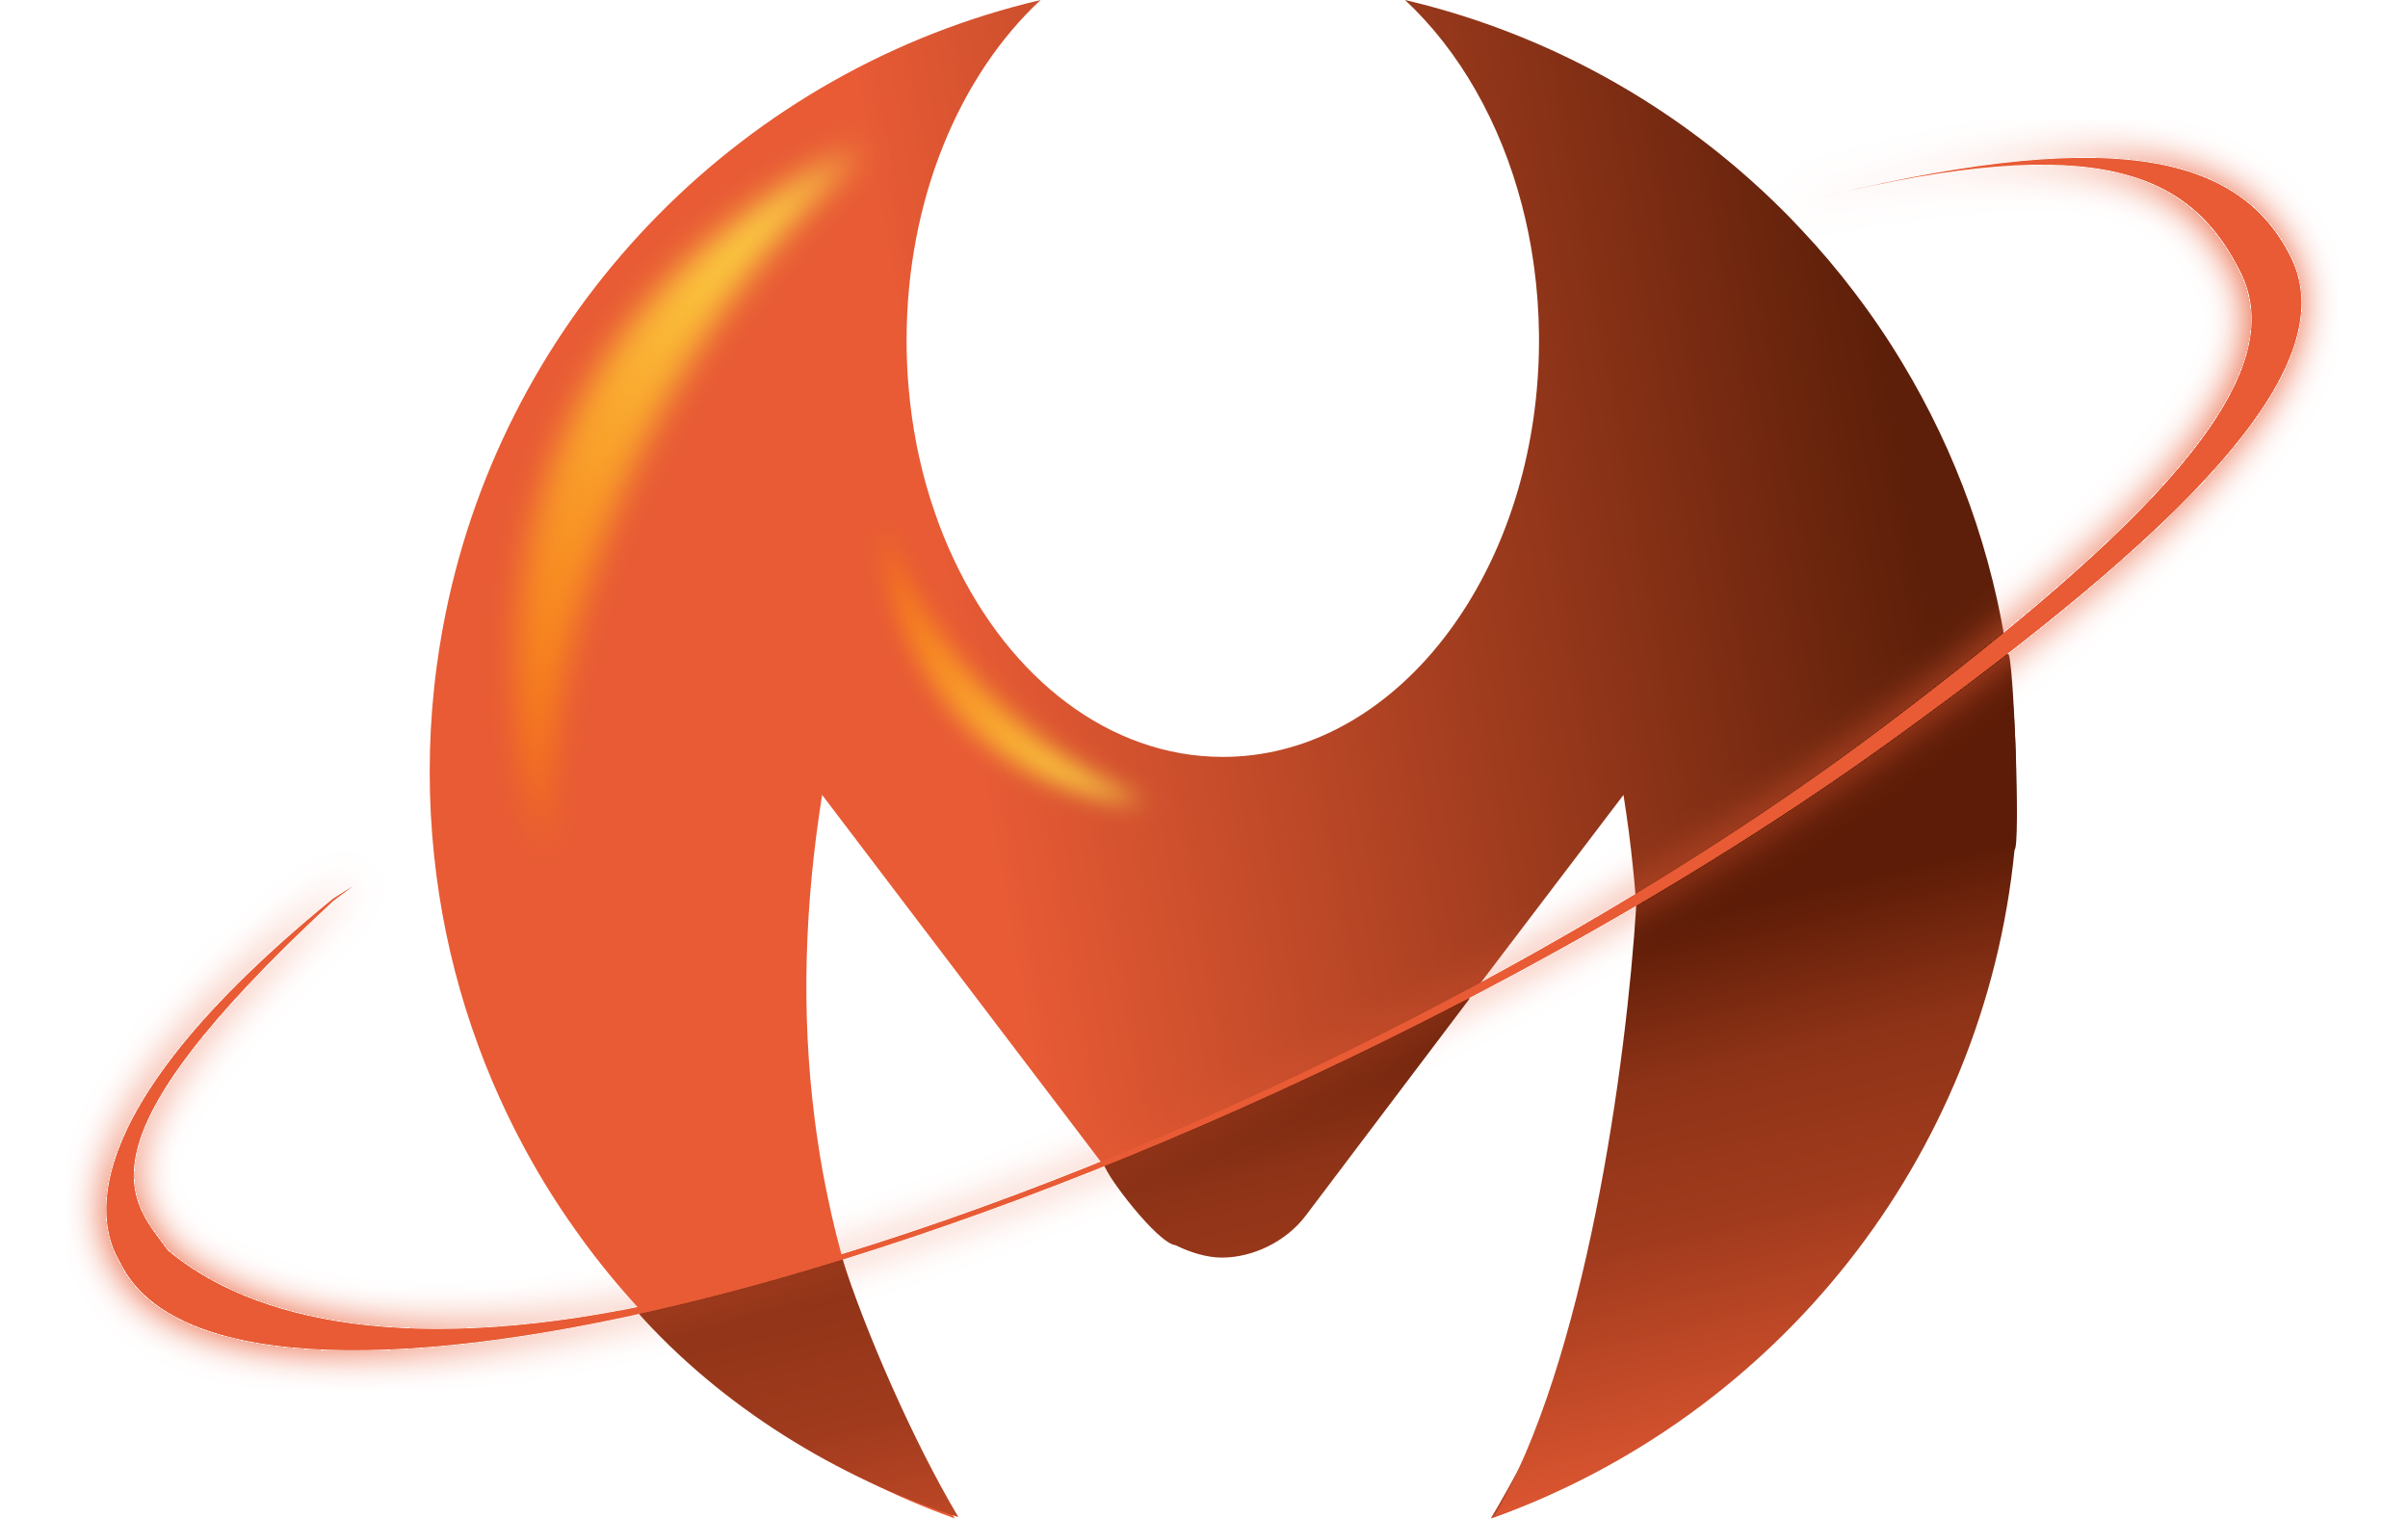
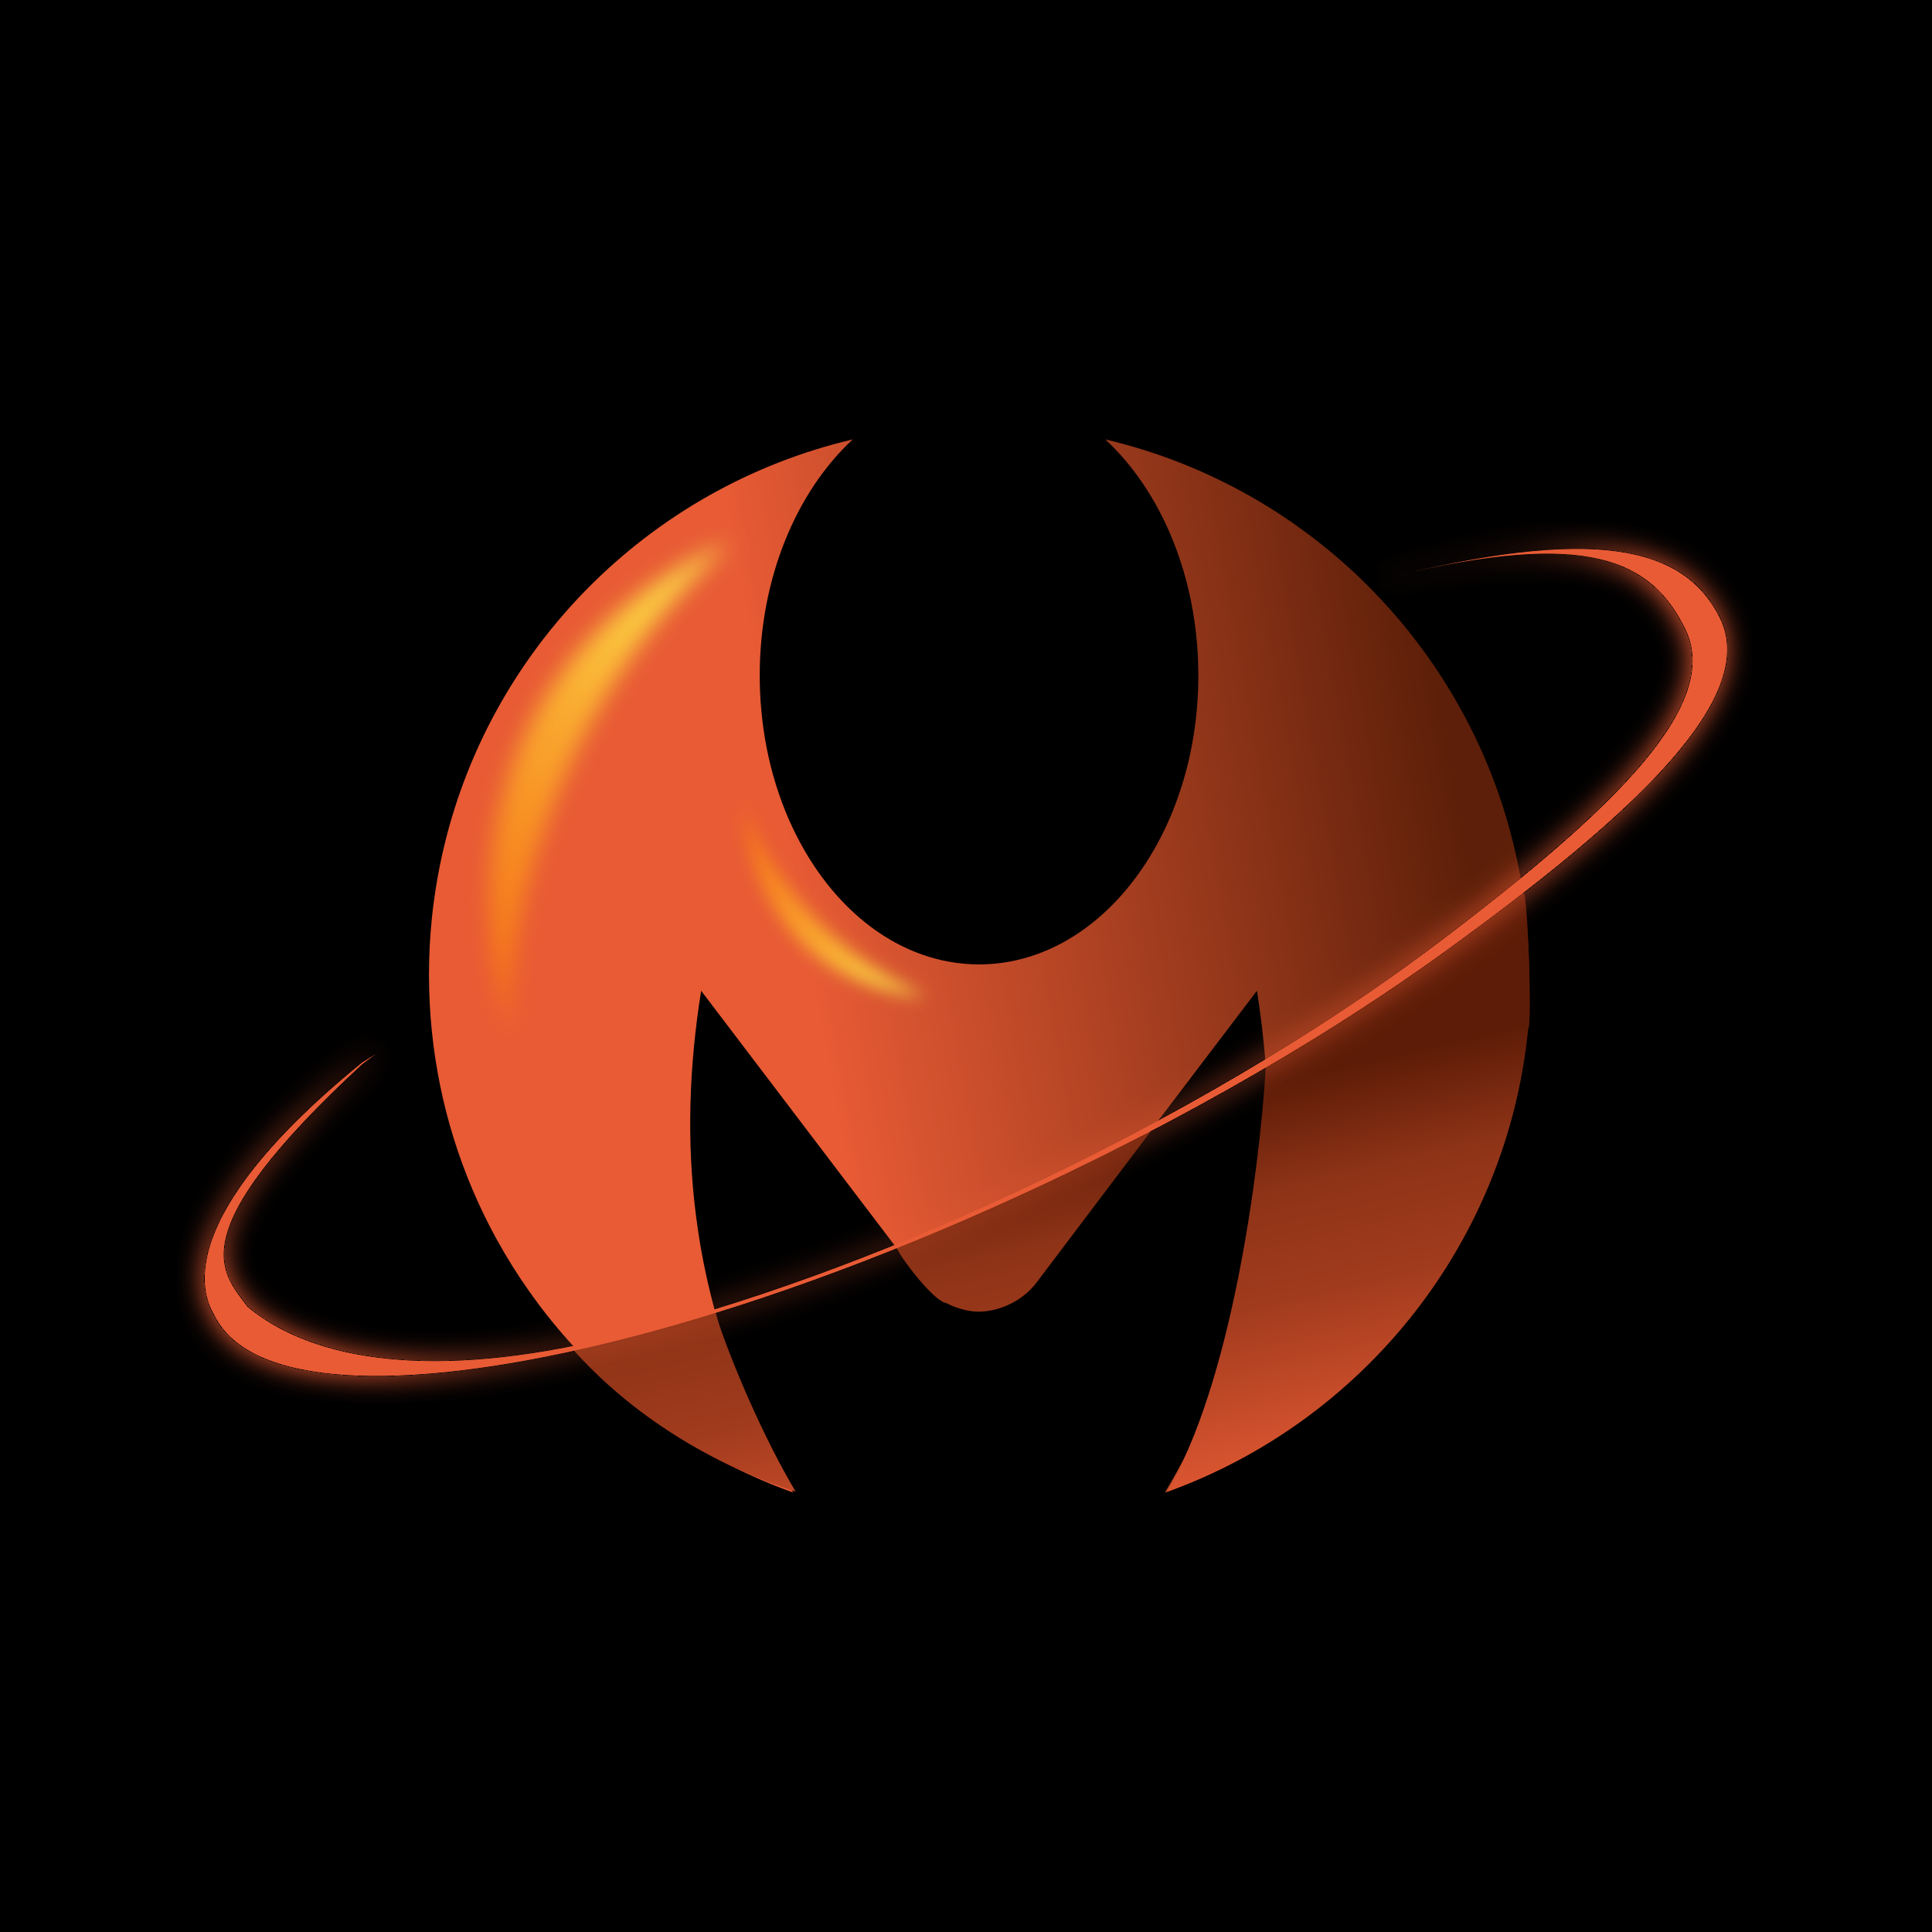
- <svg xmlns="http://www.w3.org/2000/svg" width="1505" height="949" viewBox="0 0 1505 949" fill="none">
-   <path d="M878.123 0C955.804 18.246 1026.47 54.769 1085.27 104.797C1096.29 114.154 1106.89 124.009 1117.06 134.302C1118.25 135.549 1119.47 136.766 1120.62 138.014C1122.55 140.01 1124.49 142.037 1126.36 144.064C1137.84 156.259 1148.67 169.078 1158.77 182.396C1169.63 196.587 1179.68 211.371 1188.91 226.716C1222.6 282.514 1245.6 345.454 1255.05 412.792C1255.2 413.821 1255.36 414.851 1255.48 415.88C1257.86 433.252 1259.29 450.937 1259.73 468.84C1259.88 473.362 1259.95 477.885 1259.95 482.438C1259.95 494.29 1259.54 506.049 1258.67 517.683C1258.39 522.33 1257.98 526.946 1257.54 531.562C1238.51 724.905 1108.33 885.624 931.751 949.001C992.461 847.199 1019.98 745.272 1023.97 643.22C1024.1 640.569 1024.22 637.949 1024.22 635.298C1024.63 621.918 1024.59 608.506 1024.16 595.095C1023.81 583.336 1023.16 571.609 1022.22 559.851C1021.76 553.956 1021.22 548.061 1020.6 542.197C1019.07 527.07 1017.08 511.943 1014.67 496.816L960.578 567.991L939.177 596.155L902.739 644.125L861.37 698.55L855.537 706.223L814.357 760.43C802.471 776.118 783.908 785.288 764.254 785.288C754.396 785.288 744.849 782.98 736.27 778.738C727.691 774.497 720.079 768.258 714.12 760.43L707.569 751.79L704.792 748.142L679.116 714.363L657.965 686.542L646.111 670.947L513.834 496.816C503.04 564.466 500.544 632.054 509.186 699.579C509.81 704.507 510.496 709.404 511.244 714.301C512.96 725.934 515.082 737.568 517.546 749.202C520.447 763.113 523.879 777.054 527.841 790.965C528.184 792.181 528.528 793.397 528.903 794.645C543.877 846.138 566.089 897.57 596.756 949.001C520.011 921.461 452.032 875.55 398.155 816.54C396.969 815.261 395.815 813.982 394.692 812.672C381.776 798.263 369.703 783.074 358.597 767.229C348.208 752.539 338.661 737.288 329.957 721.475C329.333 720.352 328.71 719.198 328.086 718.075C297.981 662.496 278.17 600.49 271.307 534.618C269.497 517.464 268.562 500.06 268.562 482.438C268.562 481.721 268.562 480.972 268.593 480.255C268.624 463.912 269.497 447.725 271.151 431.756C271.182 431.35 271.244 430.913 271.276 430.508C271.744 425.767 272.305 421.057 272.96 416.348C274.832 402.313 277.296 388.433 280.323 374.804C321.284 189.57 465.977 43.322 650.384 0C599.689 47.127 566.619 124.851 566.619 212.743C566.619 222.88 567.056 232.891 567.93 242.716C568.991 255.004 570.706 267.013 573.015 278.709C573.077 279.052 573.14 279.426 573.234 279.77C573.577 281.516 573.951 283.231 574.325 284.978C577.008 297.266 580.378 309.181 584.371 320.659C587.865 330.796 591.858 340.62 596.32 350.008C631.167 423.896 693.343 473.051 764.254 473.051C865.458 473.051 948.879 372.87 960.485 243.684C961.421 233.547 961.888 223.223 961.888 212.743C961.888 211.433 961.888 210.155 961.857 208.876C961.701 194.56 960.672 180.493 958.8 166.832C958.8 166.801 958.799 166.739 958.769 166.708C958.644 165.492 958.487 164.275 958.269 163.059C956.553 151.3 954.244 139.822 951.343 128.688C937.772 76.258 911.847 31.345 878.123 0Z" fill="url(#paint0_linear_445_887)" />
-   <path d="M763.7 785.984C753.842 785.984 743.452 782.51 734.873 778.269C723.636 777.473 690.564 733.666 690.387 728.284L918.76 623.789L815.915 759.96C804.028 775.649 783.354 785.984 763.7 785.984Z" fill="url(#paint1_linear_445_887)" />
-   <path d="M1259.1 531.092C1240.07 724.436 1109.89 885.155 933.31 948.532C991.069 851.677 1016.64 663.18 1022.64 566.099L1255.06 408.592C1258.45 408.6 1262.99 529.087 1259.1 531.092Z" fill="url(#paint2_linear_445_887)" />
-   <path d="M598.989 948.159C523.321 923.813 450.642 879.017 397.767 819.423C448.622 808.37 476.932 801.534 525.675 784.415C540.51 831.511 570.935 901.11 598.989 948.159Z" fill="url(#paint3_linear_445_887)" />
-   <g filter="url(#filter0_f_445_887)">
-     <path d="M341.792 534.838C337.195 430.454 383.523 238.045 539.521 92.459C296.473 202.348 306.432 433.165 341.792 534.838Z" fill="url(#paint4_linear_445_887)" />
+ <svg xmlns="http://www.w3.org/2000/svg" width="1741" height="1741" viewBox="0 0 1741 1741" fill="none">
+   <rect width="1741" height="1741" fill="black" />
+   <path d="M996.123 396C1073.8 414.246 1144.47 450.769 1203.27 500.797C1214.29 510.154 1224.89 520.009 1235.06 530.302C1236.25 531.549 1237.47 532.766 1238.62 534.014C1240.55 536.01 1242.49 538.037 1244.36 540.064C1255.84 552.259 1266.67 565.078 1276.77 578.396C1287.63 592.587 1297.68 607.371 1306.91 622.716C1340.6 678.514 1363.6 741.454 1373.05 808.792C1373.2 809.821 1373.36 810.851 1373.48 811.88C1375.86 829.252 1377.29 846.937 1377.73 864.84C1377.88 869.362 1377.95 873.885 1377.95 878.438C1377.95 890.29 1377.54 902.049 1376.67 913.683C1376.39 918.33 1375.98 922.946 1375.54 927.562C1356.51 1120.9 1226.33 1281.62 1049.75 1345C1110.46 1243.2 1137.98 1141.27 1141.97 1039.22C1142.1 1036.57 1142.22 1033.95 1142.22 1031.3C1142.63 1017.92 1142.59 1004.51 1142.16 991.095C1141.81 979.336 1141.16 967.609 1140.22 955.851C1139.76 949.956 1139.22 944.061 1138.6 938.197C1137.07 923.07 1135.08 907.943 1132.67 892.816L1078.58 963.991L1057.18 992.155L1020.74 1040.12L979.37 1094.55L973.537 1102.22L932.357 1156.43C920.471 1172.12 901.908 1181.29 882.254 1181.29C872.396 1181.29 862.849 1178.98 854.27 1174.74C845.691 1170.5 838.079 1164.26 832.12 1156.43L825.569 1147.79L822.792 1144.14L797.116 1110.36L775.965 1082.54L764.111 1066.95L631.834 892.816C621.04 960.466 618.544 1028.05 627.186 1095.58C627.81 1100.51 628.496 1105.4 629.244 1110.3C630.96 1121.93 633.082 1133.57 635.546 1145.2C638.447 1159.11 641.879 1173.05 645.841 1186.96C646.184 1188.18 646.528 1189.4 646.903 1190.64C661.877 1242.14 684.089 1293.57 714.756 1345C638.011 1317.46 570.032 1271.55 516.155 1212.54C514.969 1211.26 513.815 1209.98 512.692 1208.67C499.776 1194.26 487.703 1179.07 476.597 1163.23C466.208 1148.54 456.661 1133.29 447.957 1117.47C447.333 1116.35 446.71 1115.2 446.086 1114.08C415.981 1058.5 396.17 996.49 389.307 930.618C387.497 913.464 386.562 896.06 386.562 878.438C386.562 877.721 386.562 876.972 386.593 876.255C386.624 859.912 387.497 843.725 389.151 827.756C389.182 827.35 389.244 826.913 389.276 826.508C389.744 821.767 390.305 817.057 390.96 812.348C392.832 798.313 395.296 784.433 398.323 770.804C439.284 585.57 583.977 439.322 768.384 396C717.689 443.127 684.619 520.851 684.619 608.743C684.619 618.88 685.056 628.891 685.93 638.716C686.991 651.004 688.706 663.013 691.015 674.709C691.077 675.052 691.14 675.426 691.234 675.77C691.577 677.516 691.951 679.231 692.325 680.978C695.008 693.266 698.378 705.181 702.371 716.659C705.865 726.796 709.858 736.62 714.32 746.008C749.167 819.896 811.343 869.051 882.254 869.051C983.458 869.051 1066.88 768.87 1078.48 639.684C1079.42 629.547 1079.89 619.223 1079.89 608.743C1079.89 607.433 1079.89 606.155 1079.86 604.876C1079.7 590.56 1078.67 576.493 1076.8 562.832C1076.8 562.801 1076.8 562.739 1076.77 562.708C1076.64 561.492 1076.49 560.275 1076.27 559.059C1074.55 547.3 1072.24 535.822 1069.34 524.688C1055.77 472.258 1029.85 427.345 996.123 396Z" fill="url(#paint0_linear_445_849)" />
+   <path d="M881.7 1181.98C871.842 1181.98 861.452 1178.51 852.873 1174.27C841.636 1173.47 808.564 1129.67 808.387 1124.28L1036.76 1019.79L933.915 1155.96C922.028 1171.65 901.354 1181.98 881.7 1181.98Z" fill="url(#paint1_linear_445_849)" />
+   <path d="M1377.1 927.092C1358.07 1120.44 1227.89 1281.16 1051.31 1344.53C1109.07 1247.68 1134.64 1059.18 1140.64 962.099L1373.06 804.592C1376.45 804.6 1380.99 925.087 1377.1 927.092Z" fill="url(#paint2_linear_445_849)" />
+   <path d="M716.989 1344.16C641.321 1319.81 568.642 1275.02 515.767 1215.42C566.622 1204.37 594.932 1197.53 643.675 1180.41C658.51 1227.51 688.935 1297.11 716.989 1344.16Z" fill="url(#paint3_linear_445_849)" />
+   <g filter="url(#filter0_f_445_849)">
+     <path d="M459.792 930.838C455.195 826.454 501.523 634.045 657.521 488.459C414.473 598.348 424.432 829.165 459.792 930.838Z" fill="url(#paint4_linear_445_849)" />
  </g>
-   <g filter="url(#filter1_f_445_887)">
-     <path d="M551.96 327.491C566.823 377.036 619.837 459.436 716.489 502.082C584.961 490.303 552 380.78 551.96 327.491Z" fill="url(#paint5_linear_445_887)" />
+   <g filter="url(#filter1_f_445_849)">
+     <path d="M669.96 723.491C684.823 773.036 737.837 855.436 834.489 898.082C702.961 886.303 670 776.78 669.96 723.491Z" fill="url(#paint5_linear_445_849)" />
  </g>
-   <g filter="url(#filter2_d_445_887)">
-     <path d="M1127.16 126.004C1316.87 78.311 1398.88 94.94 1431.71 160.636C1467.01 231.364 1359.71 334.602 1182.15 462.775C1146.46 488.544 1107.61 514.439 1066.02 540.072C999.368 581.167 925.693 621.563 846.94 659.592C719.89 720.916 595.987 768.102 485.746 799.392C464.577 805.404 443.891 810.828 423.794 815.62C241.952 859.245 107.463 853.767 75.533 789.877C71.663 781.973 21.051 713.942 208.399 561.429L220.88 553.633L208.401 562.99C41.948 717.024 82.246 750.37 105 781.527C156.939 824.978 255.91 849.669 420.951 812.097C441.405 807.448 462.548 802.073 484.309 796.063C593.17 765.814 716.728 718.564 843.468 656.208C917.037 620.012 985.94 581.585 1048.5 542.451C1096.19 512.603 1140.19 482.347 1179.75 452.363C1339.43 331.38 1433.68 238.2 1400.7 170.901C1369.97 108.169 1312.26 81.117 1138.46 123.21L1127.16 126.004Z" fill="#E85B35" />
+   <g filter="url(#filter2_d_445_849)">
+     <path d="M1245.16 522.004C1434.87 474.31 1516.88 490.94 1549.71 556.636C1585.01 627.364 1477.71 730.602 1300.15 858.775C1264.46 884.544 1225.61 910.439 1184.02 936.072C1117.37 977.167 1043.69 1017.56 964.94 1055.59C837.89 1116.92 713.987 1164.1 603.746 1195.39C582.577 1201.4 561.891 1206.83 541.794 1211.62C359.952 1255.25 225.463 1249.77 193.533 1185.88C189.663 1177.97 139.051 1109.94 326.399 957.429L338.88 949.633L326.401 958.99C159.948 1113.02 200.246 1146.37 223 1177.53C274.939 1220.98 373.91 1245.67 538.951 1208.1C559.405 1203.45 580.548 1198.07 602.309 1192.06C711.17 1161.81 834.728 1114.56 961.468 1052.21C1035.04 1016.01 1103.94 977.585 1166.5 938.451C1214.19 908.603 1258.19 878.347 1297.75 848.363C1457.43 727.38 1551.68 634.2 1518.7 566.901C1487.97 504.169 1430.26 477.117 1256.46 519.21L1245.16 522.004Z" fill="#E85B35" />
  </g>
  <defs>
-     <filter id="filter0_f_445_887" x="302.97" y="72.46" width="256.551" height="482.378" filterUnits="userSpaceOnUse" color-interpolation-filters="sRGB">
+     <filter id="filter0_f_445_849" x="420.97" y="468.459" width="256.551" height="482.378" filterUnits="userSpaceOnUse" color-interpolation-filters="sRGB">
      <feFlood flood-opacity="0" result="BackgroundImageFix" />
      <feBlend mode="normal" in="SourceGraphic" in2="BackgroundImageFix" result="shape" />
-       <feGaussianBlur stdDeviation="10" result="effect1_foregroundBlur_445_887" />
+       <feGaussianBlur stdDeviation="10" result="effect1_foregroundBlur_445_849" />
    </filter>
-     <filter id="filter1_f_445_887" x="536.96" y="312.491" width="194.529" height="204.592" filterUnits="userSpaceOnUse" color-interpolation-filters="sRGB">
+     <filter id="filter1_f_445_849" x="654.96" y="708.491" width="194.529" height="204.592" filterUnits="userSpaceOnUse" color-interpolation-filters="sRGB">
      <feFlood flood-opacity="0" result="BackgroundImageFix" />
      <feBlend mode="normal" in="SourceGraphic" in2="BackgroundImageFix" result="shape" />
-       <feGaussianBlur stdDeviation="7.5" result="effect1_foregroundBlur_445_887" />
+       <feGaussianBlur stdDeviation="7.5" result="effect1_foregroundBlur_445_849" />
    </filter>
-     <filter id="filter2_d_445_887" x="41.858" y="75.048" width="1419.15" height="792.473" filterUnits="userSpaceOnUse" color-interpolation-filters="sRGB">
+     <filter id="filter2_d_445_849" x="159.858" y="471.048" width="1419.15" height="792.473" filterUnits="userSpaceOnUse" color-interpolation-filters="sRGB">
      <feFlood flood-opacity="0" result="BackgroundImageFix" />
      <feColorMatrix in="SourceAlpha" type="matrix" values="0 0 0 0 0 0 0 0 0 0 0 0 0 0 0 0 0 0 127 0" result="hardAlpha" />
      <feOffset dx="-1" />
      <feGaussianBlur stdDeviation="11.8" />
      <feComposite in2="hardAlpha" operator="out" />
      <feColorMatrix type="matrix" values="0 0 0 0 0.91 0 0 0 0 0.357 0 0 0 0 0.208 0 0 0 1 0" />
-       <feBlend mode="normal" in2="BackgroundImageFix" result="effect1_dropShadow_445_887" />
-       <feBlend mode="normal" in="SourceGraphic" in2="effect1_dropShadow_445_887" result="shape" />
+       <feBlend mode="normal" in2="BackgroundImageFix" result="effect1_dropShadow_445_849" />
+       <feBlend mode="normal" in="SourceGraphic" in2="effect1_dropShadow_445_849" result="shape" />
    </filter>
-     <linearGradient id="paint0_linear_445_887" x1="608.611" y1="474.08" x2="1204.38" y2="366.425" gradientUnits="userSpaceOnUse">
+     <linearGradient id="paint0_linear_445_849" x1="726.611" y1="870.08" x2="1322.38" y2="762.425" gradientUnits="userSpaceOnUse">
      <stop stop-color="#E85B35" />
      <stop offset="0.646" stop-color="#903519" />
      <stop offset="1" stop-color="#5D1F09" />
    </linearGradient>
-     <linearGradient id="paint1_linear_445_887" x1="889.122" y1="591.04" x2="977.681" y2="971.722" gradientUnits="userSpaceOnUse">
+     <linearGradient id="paint1_linear_445_849" x1="1007.12" y1="987.04" x2="1095.68" y2="1367.72" gradientUnits="userSpaceOnUse">
      <stop offset="0.053" stop-color="#5D1C07" />
      <stop offset="0.298" stop-color="#8E3317" />
      <stop offset="0.543" stop-color="#A13B1D" />
      <stop offset="1" stop-color="#E85B35" />
    </linearGradient>
-     <linearGradient id="paint2_linear_445_887" x1="889.122" y1="591.04" x2="977.681" y2="971.722" gradientUnits="userSpaceOnUse">
+     <linearGradient id="paint2_linear_445_849" x1="1007.12" y1="987.04" x2="1095.68" y2="1367.72" gradientUnits="userSpaceOnUse">
      <stop offset="0.053" stop-color="#5D1C07" />
      <stop offset="0.298" stop-color="#8E3317" />
      <stop offset="0.543" stop-color="#A13B1D" />
      <stop offset="1" stop-color="#E85B35" />
    </linearGradient>
-     <linearGradient id="paint3_linear_445_887" x1="889.122" y1="591.04" x2="977.681" y2="971.722" gradientUnits="userSpaceOnUse">
+     <linearGradient id="paint3_linear_445_849" x1="1007.12" y1="987.04" x2="1095.68" y2="1367.72" gradientUnits="userSpaceOnUse">
      <stop offset="0.053" stop-color="#5D1C07" />
      <stop offset="0.298" stop-color="#8E3317" />
      <stop offset="0.543" stop-color="#A13B1D" />
      <stop offset="1" stop-color="#E85B35" />
    </linearGradient>
-     <linearGradient id="paint4_linear_445_887" x1="294.258" y1="511.77" x2="505.711" y2="76.051" gradientUnits="userSpaceOnUse">
+     <linearGradient id="paint4_linear_445_849" x1="412.258" y1="907.77" x2="623.711" y2="472.051" gradientUnits="userSpaceOnUse">
      <stop stop-color="#FF8000" stop-opacity="0.57" />
      <stop offset="1" stop-color="#FCE850" />
    </linearGradient>
-     <linearGradient id="paint5_linear_445_887" x1="533.498" y1="346.017" x2="703.348" y2="515.269" gradientUnits="userSpaceOnUse">
+     <linearGradient id="paint5_linear_445_849" x1="651.498" y1="742.017" x2="821.348" y2="911.269" gradientUnits="userSpaceOnUse">
      <stop stop-color="#FF8000" stop-opacity="0.57" />
      <stop offset="1" stop-color="#FCE850" />
    </linearGradient>
  </defs>
</svg>
